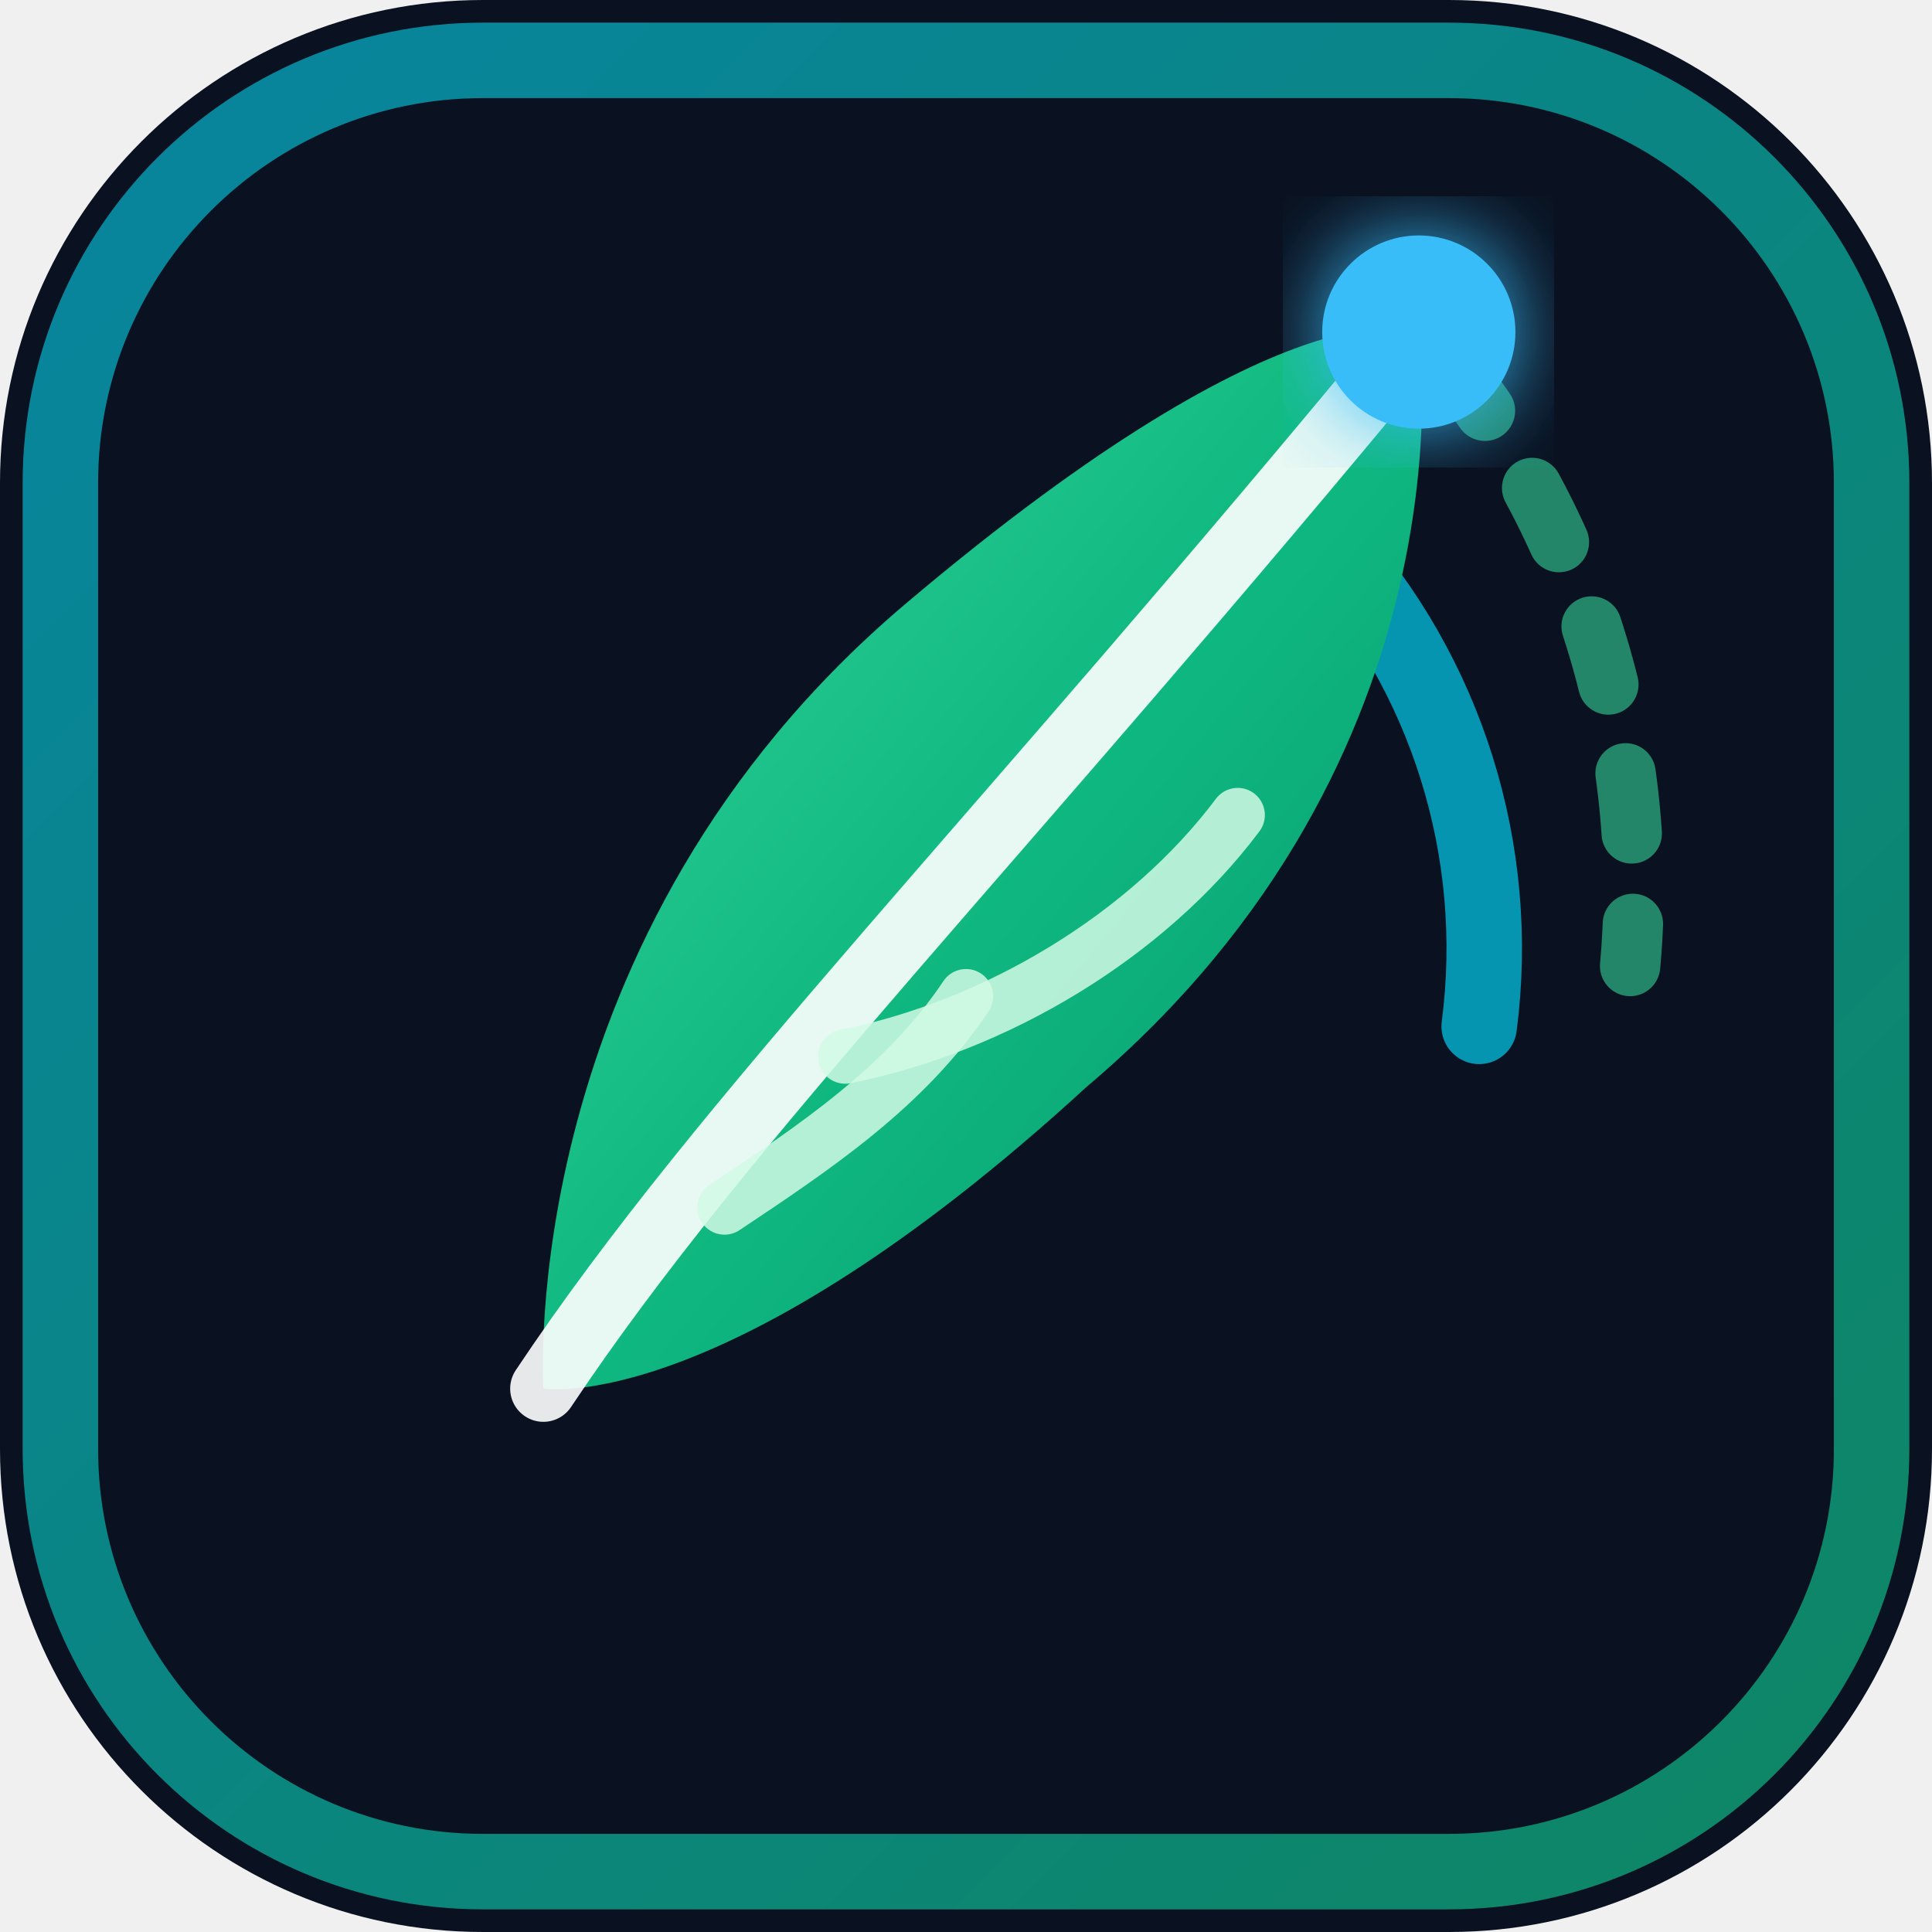
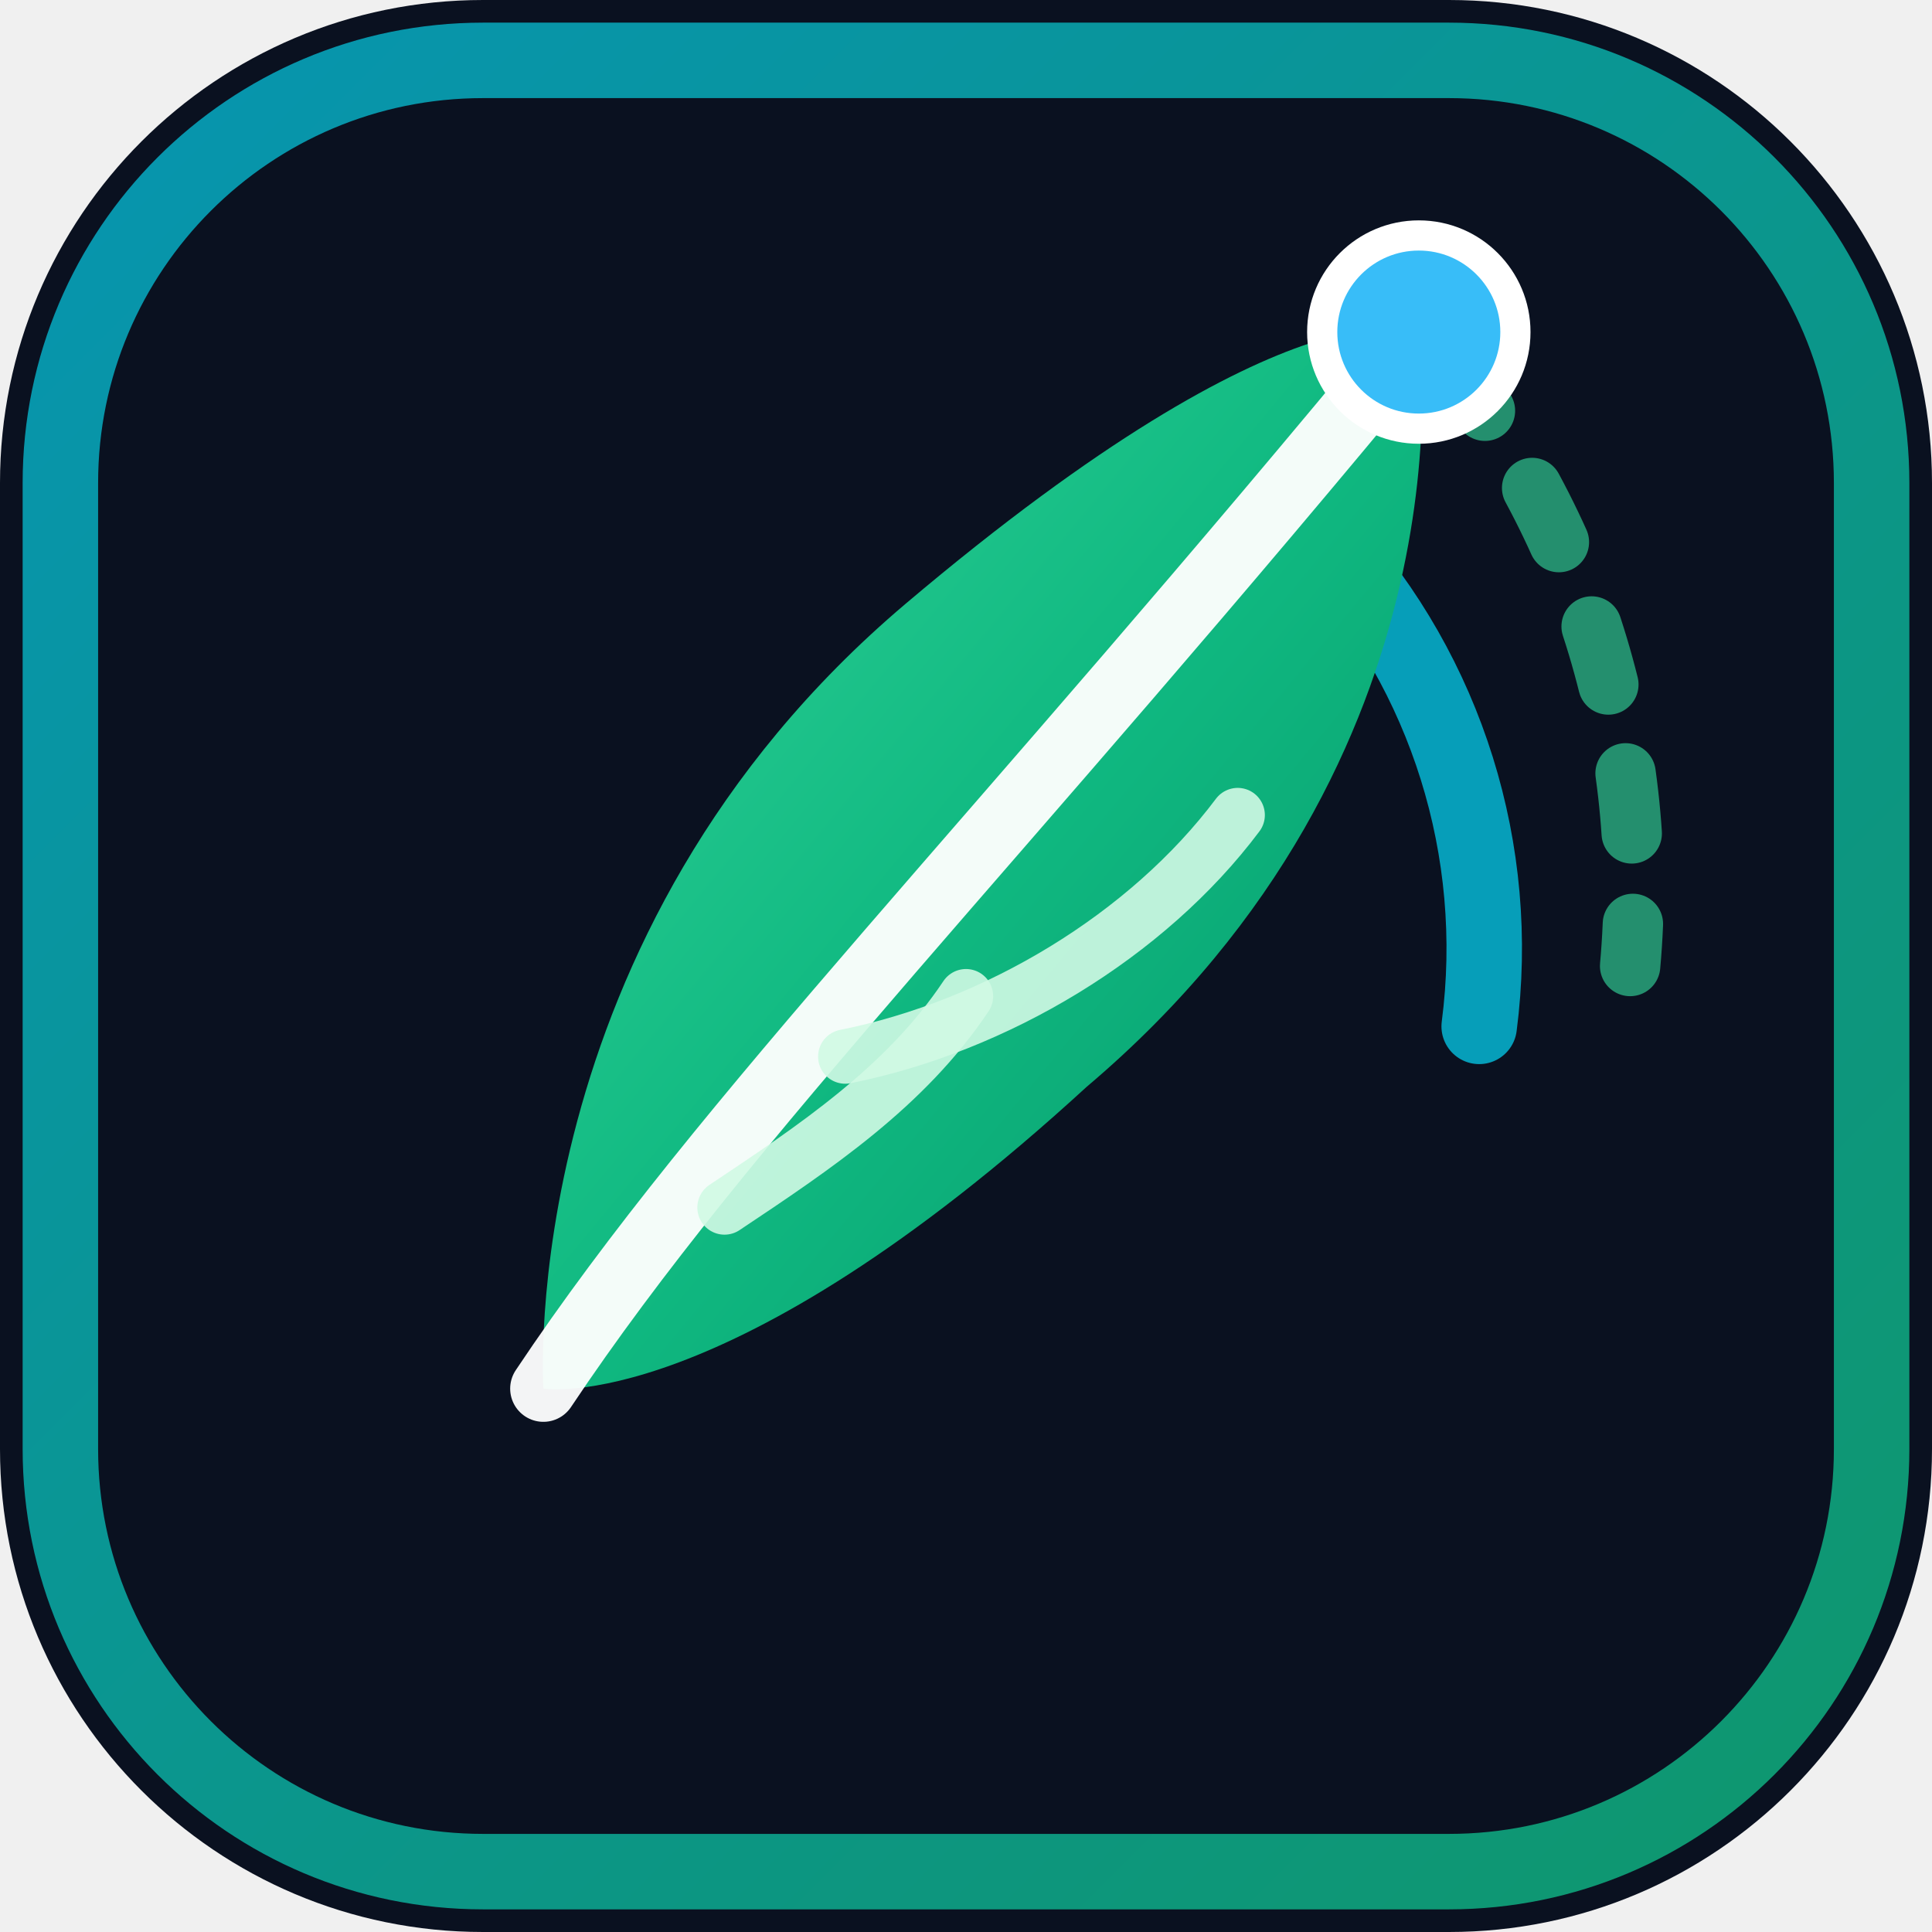
- <svg xmlns="http://www.w3.org/2000/svg" viewBox="0 0 64 64" fill="none">
+ <svg xmlns="http://www.w3.org/2000/svg" viewBox="0 0 64 64" width="64" height="64">
  <defs>
    <linearGradient id="leafGrad" x1="0%" y1="0%" x2="100%" y2="100%">
      <stop offset="0%" stop-color="#34d399" />
      <stop offset="50%" stop-color="#10b981" />
      <stop offset="100%" stop-color="#059669" />
    </linearGradient>
    <linearGradient id="shieldGrad" x1="0%" y1="0%" x2="100%" y2="100%">
      <stop offset="0%" stop-color="#06b6d4" />
      <stop offset="100%" stop-color="#10b981" />
    </linearGradient>
-     <filter id="leafGlow" x="-20%" y="-20%" width="140%" height="140%">
-       <feGaussianBlur stdDeviation="1.5" result="blur" />
-       <feComposite in="SourceGraphic" in2="blur" operator="over" />
-     </filter>
  </defs>
  <rect width="64" height="64" rx="16" fill="#0a1120" />
-   <rect x="2" y="2" width="60" height="60" rx="14" stroke="url(#shieldGrad)" stroke-width="2.5" stroke-opacity="0.7" />
-   <path d="M 44 18 A 20 20 0 0 1 49 34" stroke="#06b6d4" stroke-width="2.5" stroke-linecap="round" stroke-opacity="0.8" />
-   <path d="M 48 12 A 28 28 0 0 1 54 32" stroke="#34d399" stroke-width="2" stroke-linecap="round" stroke-dasharray="2 3" stroke-opacity="0.6" />
+   <rect x="2" y="2" width="60" height="60" rx="14" fill="none" stroke="url(#shieldGrad)" stroke-width="2.5" stroke-opacity="0.8" />
+   <path d="M 44 18 A 20 20 0 0 1 49 34" fill="none" stroke="#06b6d4" stroke-width="2.5" stroke-linecap="round" stroke-opacity="0.85" />
+   <path d="M 48 12 A 28 28 0 0 1 54 32" fill="none" stroke="#34d399" stroke-width="2" stroke-linecap="round" stroke-dasharray="2 3" stroke-opacity="0.65" />
  <path d="M 18 46 C 18 46, 17 31, 30 20 C 43 9, 47 11, 47 11 C 47 11, 49 25, 36 36 C 24 47, 18 46, 18 46 Z" fill="url(#leafGrad)" />
-   <path d="M 18 46 C 24 37, 33 28, 47 11" stroke="#ffffff" stroke-width="2.2" stroke-linecap="round" stroke-opacity="0.9" />
-   <path d="M 28 35 C 33 34, 38 31, 41 27" stroke="#d1fae5" stroke-width="1.8" stroke-linecap="round" stroke-opacity="0.85" />
-   <path d="M 24 40 C 27 38, 30 36, 32 33" stroke="#d1fae5" stroke-width="1.8" stroke-linecap="round" stroke-opacity="0.85" />
-   <circle cx="47" cy="11" r="3.2" fill="#38bdf8" filter="url(#leafGlow)" />
+   <path d="M 18 46 C 24 37, 33 28, 47 11" fill="none" stroke="#ffffff" stroke-width="2.2" stroke-linecap="round" stroke-opacity="0.95" />
+   <path d="M 28 35 C 33 34, 38 31, 41 27" fill="none" stroke="#d1fae5" stroke-width="1.8" stroke-linecap="round" stroke-opacity="0.9" />
+   <path d="M 24 40 C 27 38, 30 36, 32 33" fill="none" stroke="#d1fae5" stroke-width="1.8" stroke-linecap="round" stroke-opacity="0.9" />
+   <circle cx="47" cy="11" r="3.2" fill="#38bdf8" stroke="#ffffff" stroke-width="1" />
</svg>
